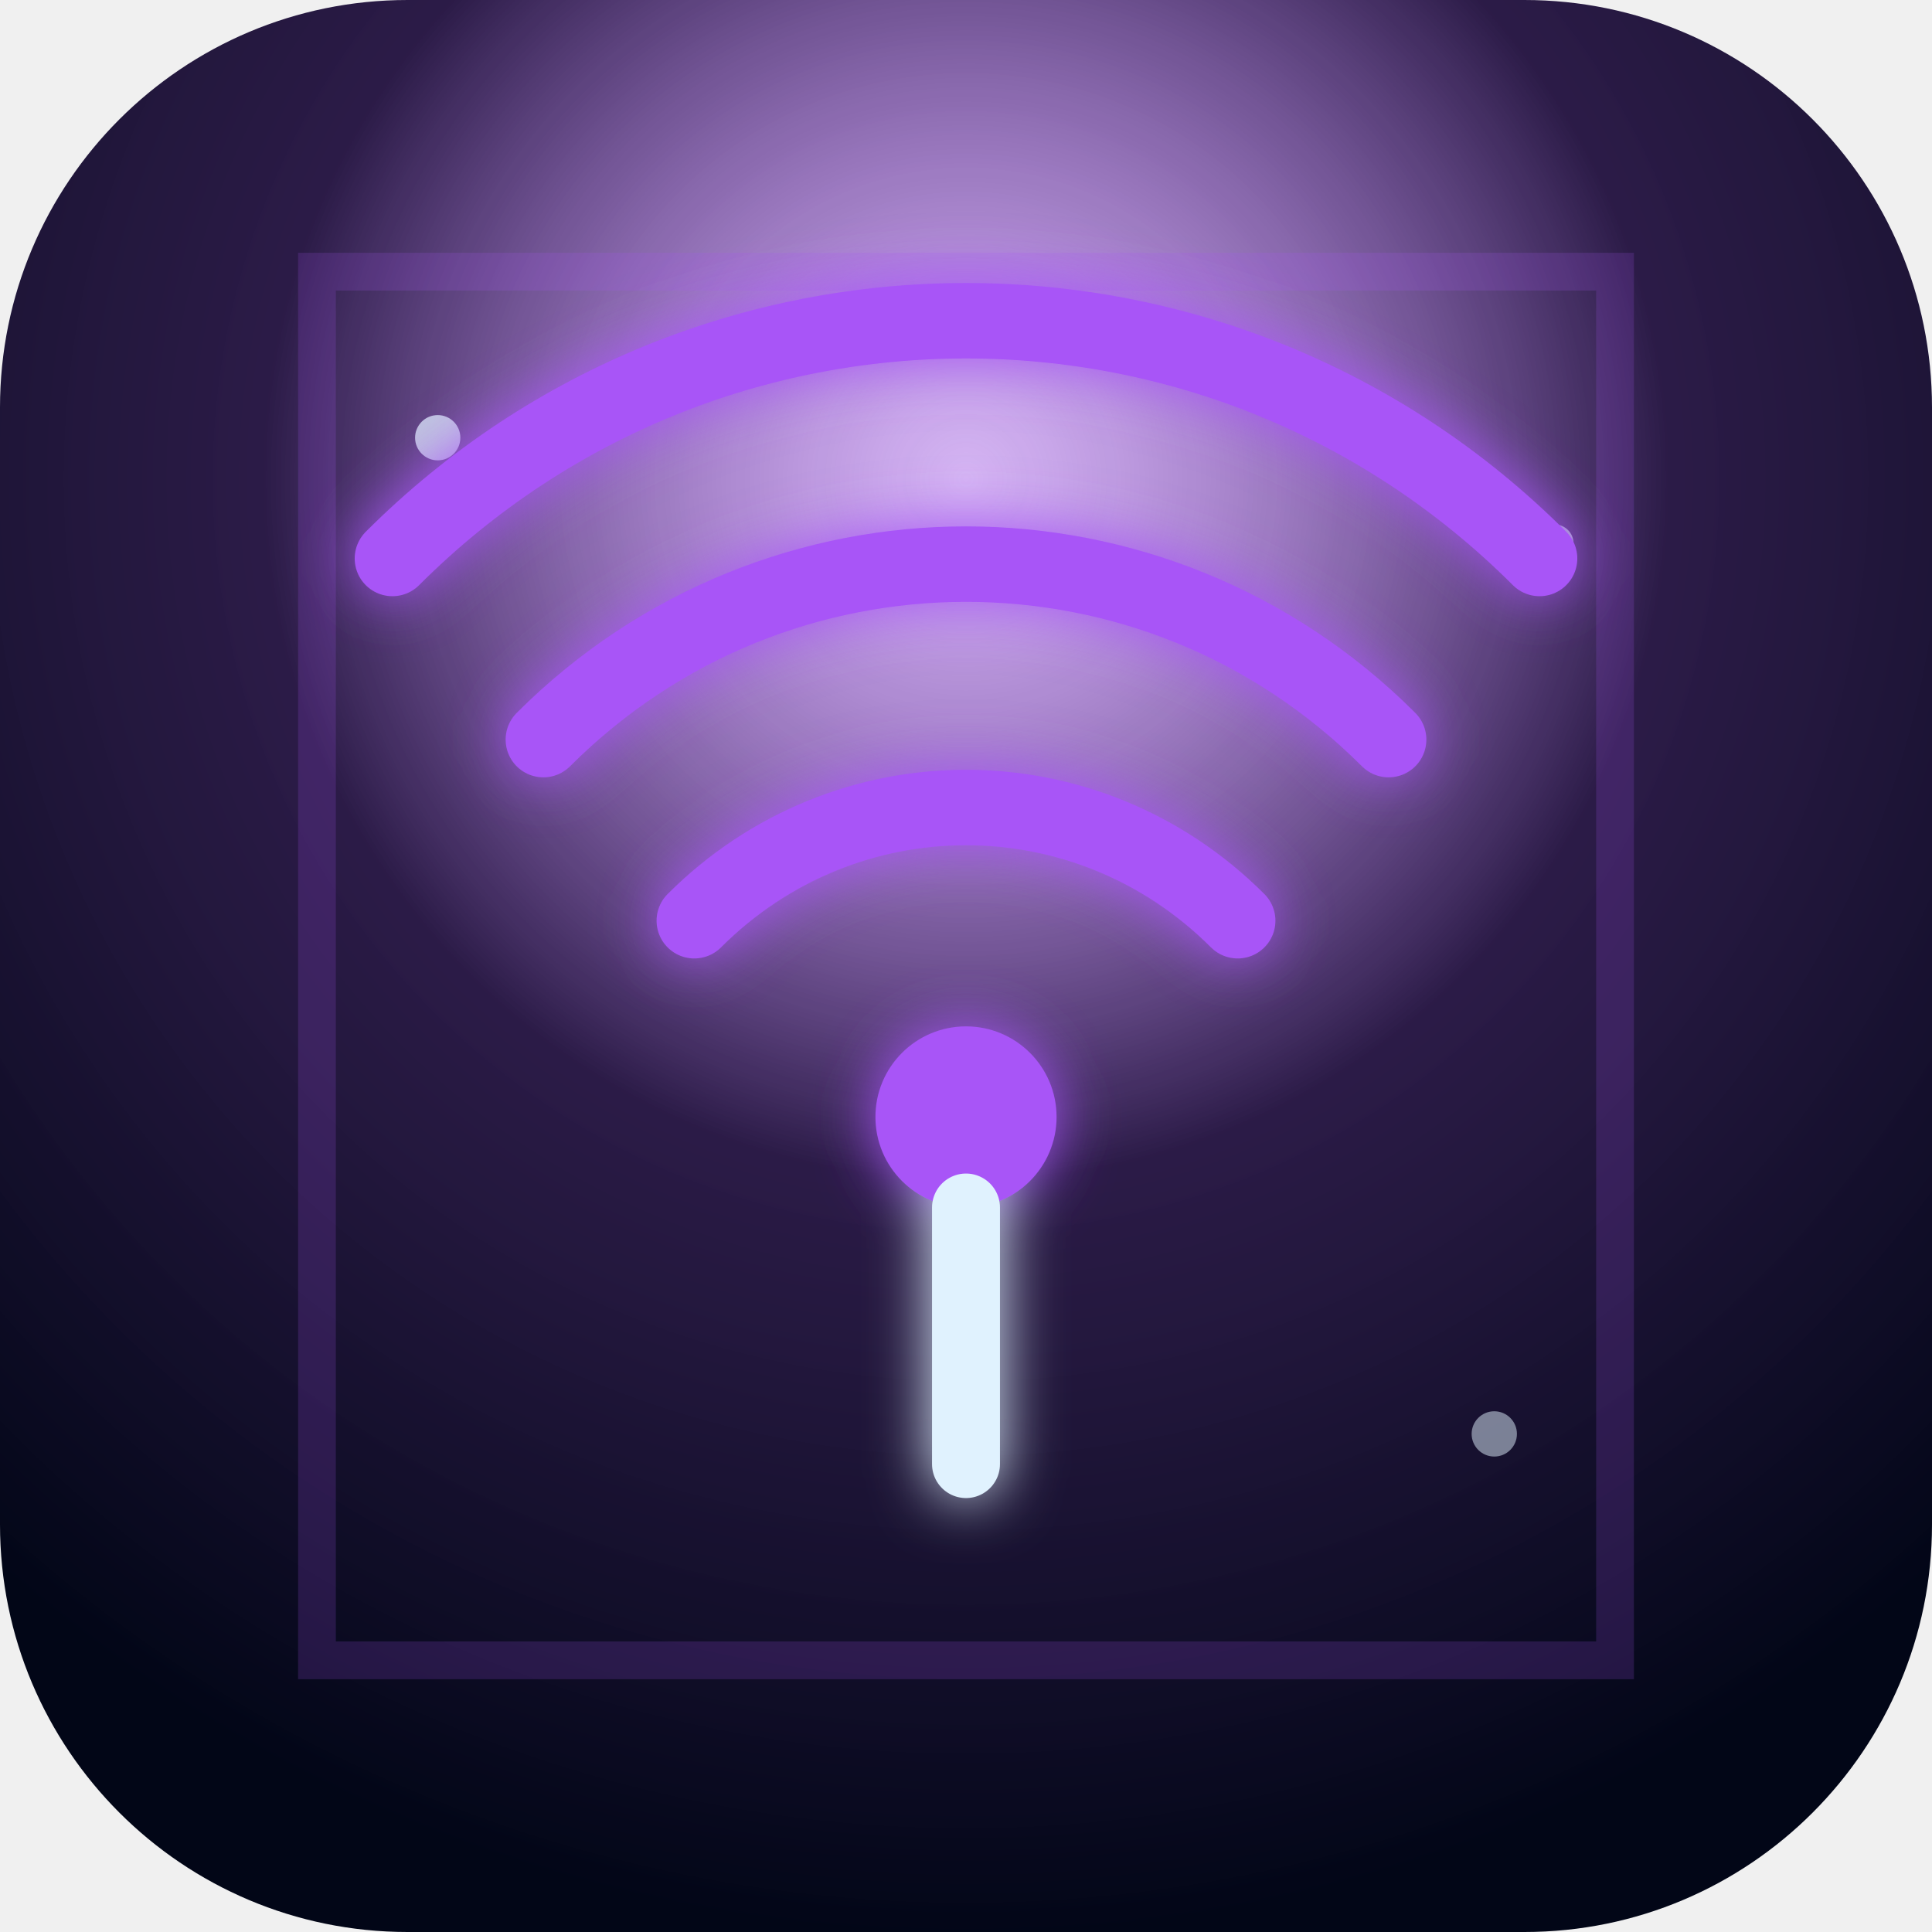
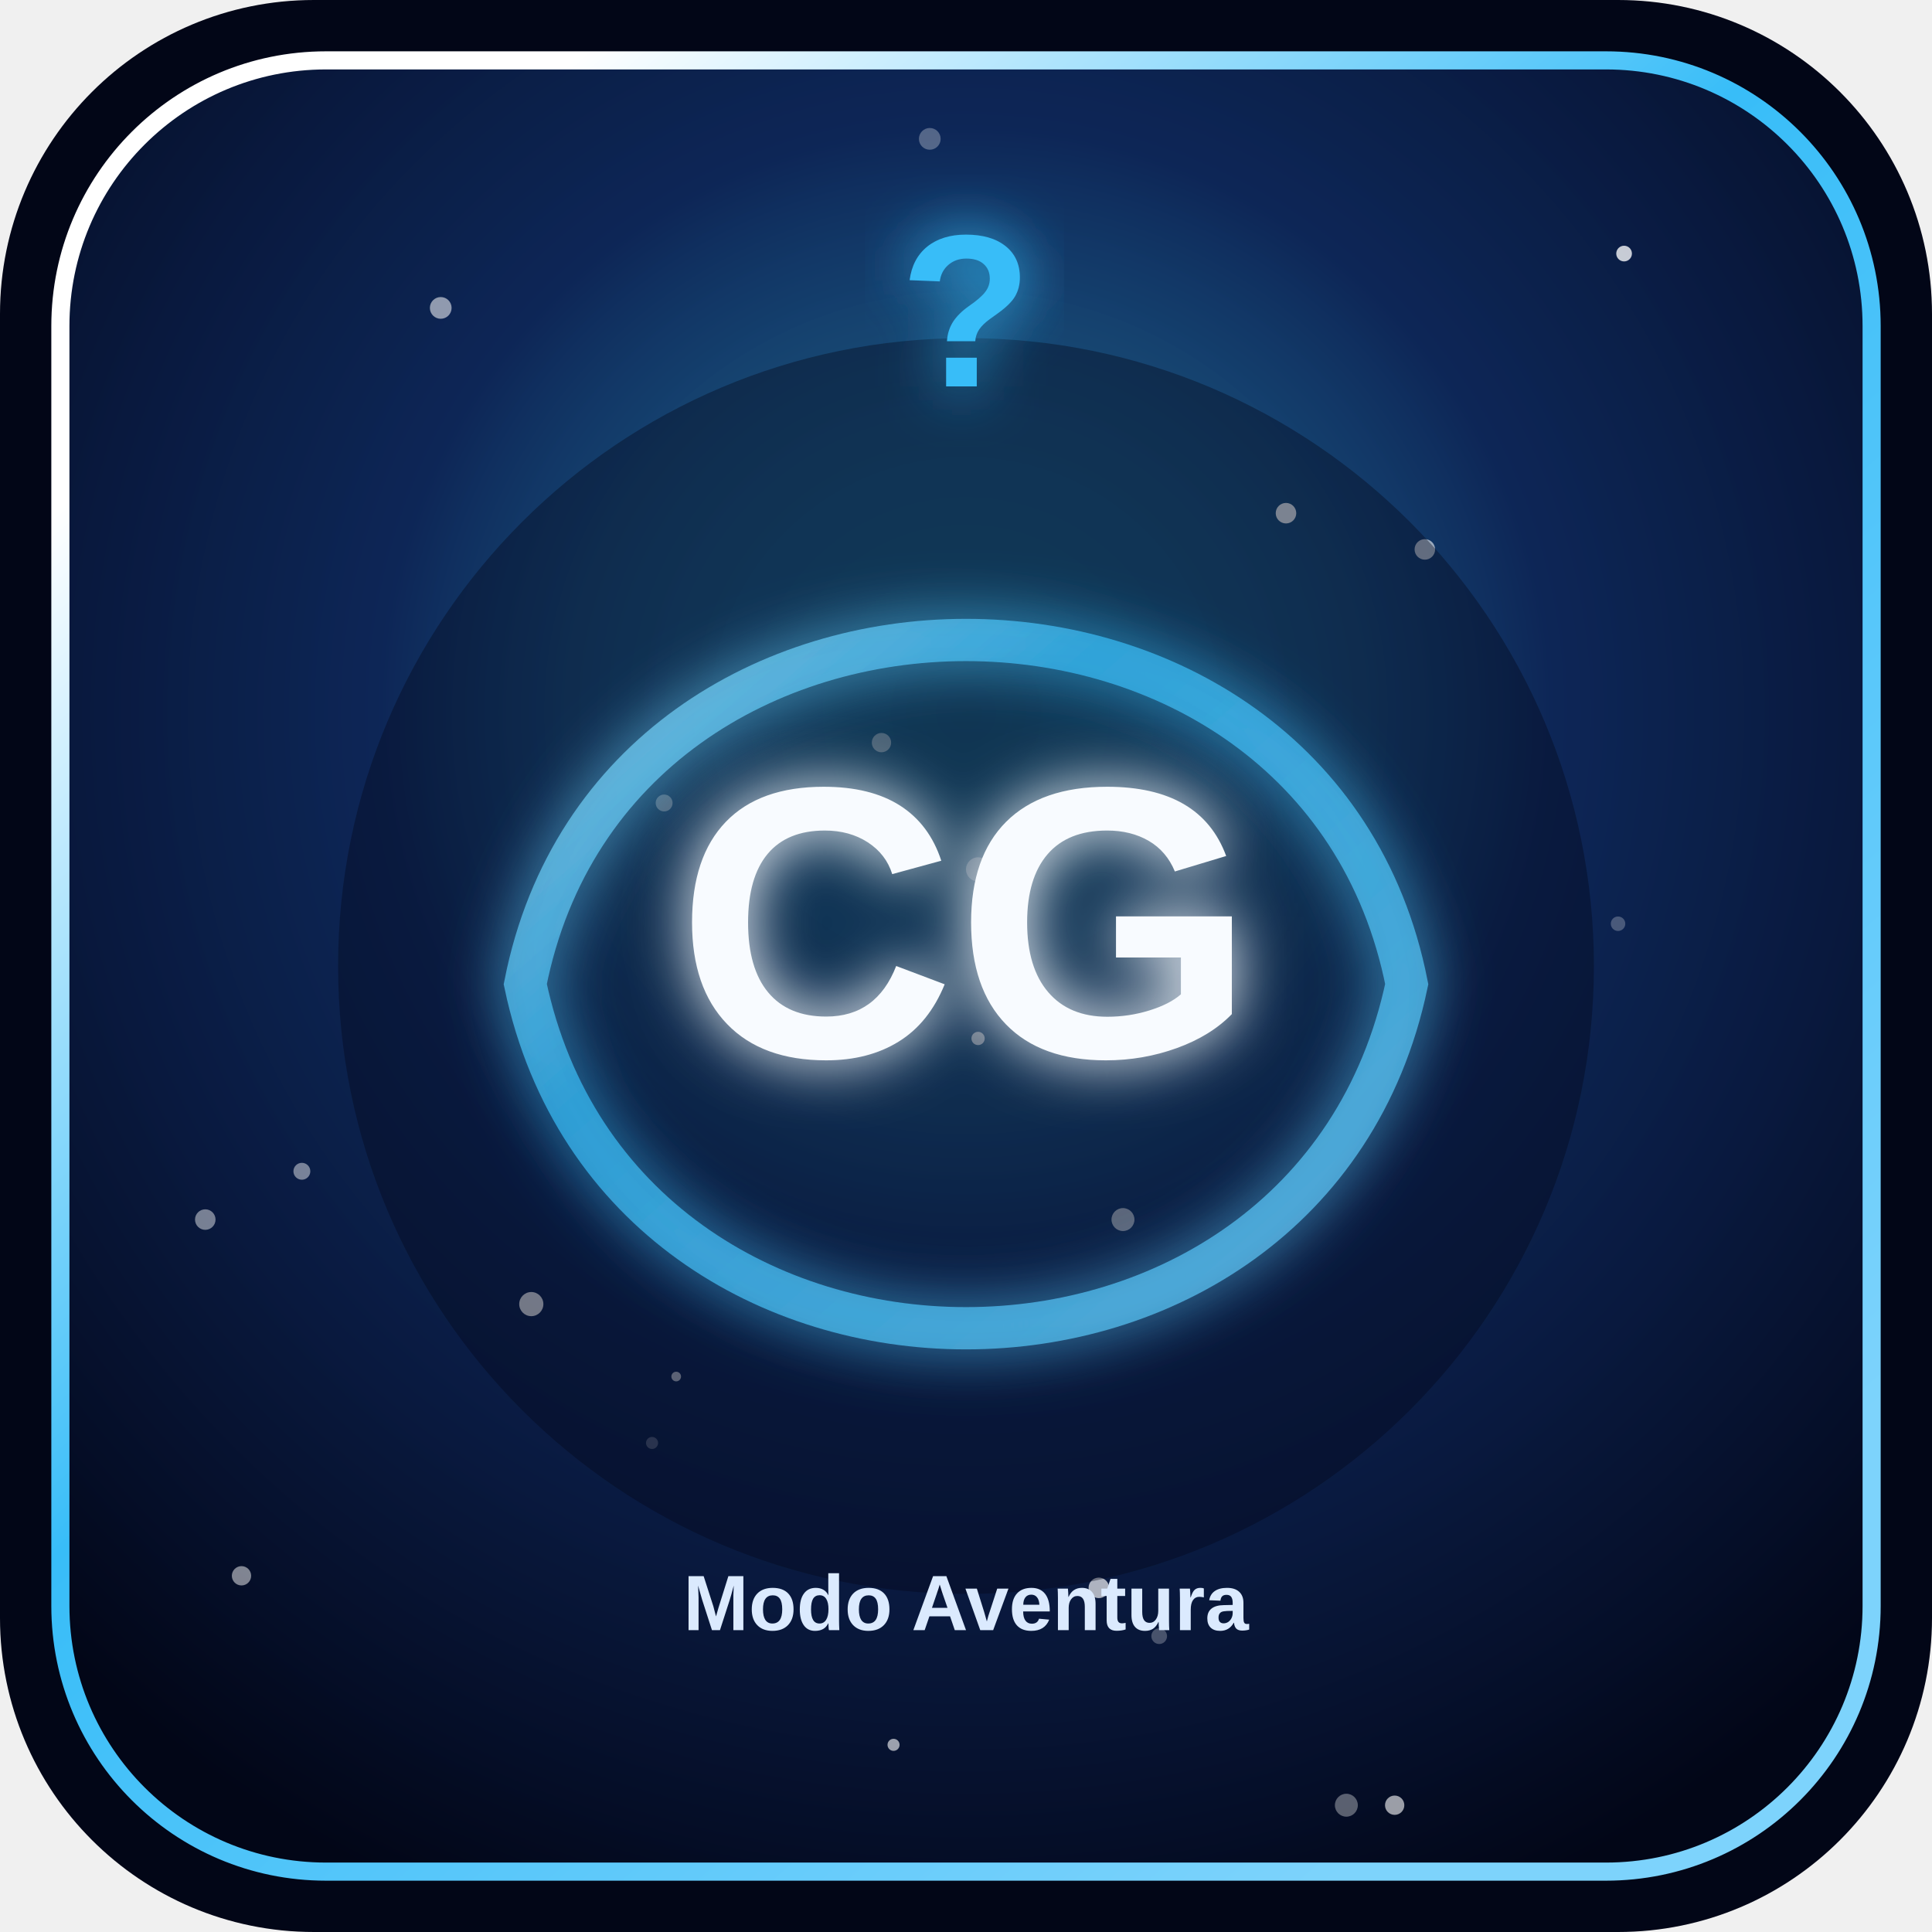
- <svg xmlns="http://www.w3.org/2000/svg" viewBox="0 0 256 256" role="img" aria-label="Achievement badge">
+ <svg xmlns="http://www.w3.org/2000/svg" width="320" height="320" viewBox="0 0 320 320" role="img" aria-label="Chamado da Galáxia">
  <defs>
-     <radialGradient id="g" cx="50%" cy="25%" r="75%">
-       <stop offset="0%" stop-color="#a855f7" stop-opacity="0.38" />
-       <stop offset="48%" stop-color="#241341" stop-opacity="0.96" />
+     <radialGradient id="bg" cx="50%" cy="36%" r="72%">
+       <stop offset="0%" stop-color="#38bdf8" stop-opacity=".42" />
+       <stop offset="45%" stop-color="#0f2a5f" stop-opacity=".88" />
      <stop offset="100%" stop-color="#020617" />
    </radialGradient>
-     <filter id="glow" x="-30%" y="-30%" width="160%" height="160%">
-       <feGaussianBlur stdDeviation="4" result="blur" />
+     <linearGradient id="g" x1="58" y1="42" x2="262" y2="276" gradientUnits="userSpaceOnUse">
+       <stop offset="0%" stop-color="#ffffff" />
+       <stop offset="42%" stop-color="#38bdf8" />
+       <stop offset="100%" stop-color="#7dd3fc" />
+     </linearGradient>
+     <filter id="glow" x="-40%" y="-40%" width="180%" height="180%">
+       <feGaussianBlur stdDeviation="5" result="blur" />
      <feMerge>
        <feMergeNode in="blur" />
        <feMergeNode in="SourceGraphic" />
      </feMerge>
    </filter>
  </defs>
-   <rect width="256" height="256" rx="54" fill="url(#g)" />
-   <path d="M42 36h172v184H42z" rx="32" fill="none" stroke="#a855f7" stroke-opacity=".18" stroke-width="5" />
-   <circle cx="58" cy="58" r="3" fill="#e0f2fe" opacity=".75" />
-   <circle cx="206" cy="72" r="2.5" fill="#e0f2fe" opacity=".65" />
-   <circle cx="198" cy="190" r="3" fill="#e0f2fe" opacity=".5" />
+   <rect width="320" height="320" rx="52" fill="#020617" />
+   <rect x="10" y="10" width="300" height="300" rx="44" fill="url(#bg)" stroke="url(#g)" stroke-width="3" />
+   <g>
+     <circle cx="110" cy="133" r="1.4" fill="#ffffff" opacity="0.43" />
+     <circle cx="154" cy="23" r="1.8" fill="#ffffff" opacity="0.29" />
+     <circle cx="50" cy="194" r="1.4" fill="#ffffff" opacity="0.45" />
+     <circle cx="186" cy="202" r="1.9" fill="#ffffff" opacity="0.55" />
+     <circle cx="108" cy="239" r="1.0" fill="#ffffff" opacity="0.22" />
+     <circle cx="213" cy="85" r="1.7" fill="#ffffff" opacity="0.75" />
+     <circle cx="88" cy="216" r="2.0" fill="#ffffff" opacity="0.71" />
+     <circle cx="73" cy="51" r="1.8" fill="#ffffff" opacity="0.54" />
+     <circle cx="182" cy="263" r="1.7" fill="#ffffff" opacity="0.67" />
+     <circle cx="269" cy="42" r="1.3" fill="#ffffff" opacity="0.77" />
+     <circle cx="231" cy="299" r="1.6" fill="#ffffff" opacity="0.6" />
+     <circle cx="192" cy="271" r="1.3" fill="#ffffff" opacity="0.26" />
+     <circle cx="162" cy="172" r="1.1" fill="#ffffff" opacity="0.59" />
+     <circle cx="112" cy="228" r="0.8" fill="#ffffff" opacity="0.55" />
+     <circle cx="268" cy="153" r="1.2" fill="#ffffff" opacity="0.25" />
+     <circle cx="223" cy="299" r="1.9" fill="#ffffff" opacity="0.34" />
+     <circle cx="236" cy="91" r="1.7" fill="#ffffff" opacity="0.58" />
+     <circle cx="148" cy="289" r="1.0" fill="#ffffff" opacity="0.6" />
+     <circle cx="40" cy="261" r="1.6" fill="#ffffff" opacity="0.49" />
+     <circle cx="34" cy="202" r="1.7" fill="#ffffff" opacity="0.45" />
+     <circle cx="162" cy="144" r="2.0" fill="#ffffff" opacity="0.33" />
+     <circle cx="146" cy="123" r="1.6" fill="#ffffff" opacity="0.4" />
+   </g>
+   <circle cx="160" cy="160" r="104" fill="#020617" opacity=".38" />
  <g filter="url(#glow)">
-     <circle cx="128" cy="148" r="12" fill="#a855f7" />
-     <path d="M92 122c20-20 52-20 72 0M72 98c31-31 81-31 112 0M52 74c42-42 110-42 152 0" fill="none" stroke="#a855f7" stroke-width="10" stroke-linecap="round" />
-     <path d="M128 160v34" stroke="#e0f2fe" stroke-width="9" stroke-linecap="round" />
+     <path d="M87 163 C102 87 218 87 233 163 C217 239 103 239 87 163Z" fill="none" stroke="url(#g)" stroke-width="7" opacity=".7" />
  </g>
+   <text x="160" y="175" text-anchor="middle" font-family="Arial, Helvetica, sans-serif" font-size="64" font-weight="800" fill="#f8fbff" filter="url(#glow)">CG</text>
+   <text x="160" y="64" text-anchor="middle" font-family="Arial, Helvetica, sans-serif" font-size="36" font-weight="800" fill="#38bdf8" filter="url(#glow)">?</text>
+   <text x="160" y="270" text-anchor="middle" font-family="Arial, Helvetica, sans-serif" font-size="13" font-weight="700" fill="#dbeafe">Modo Aventura</text>
</svg>
